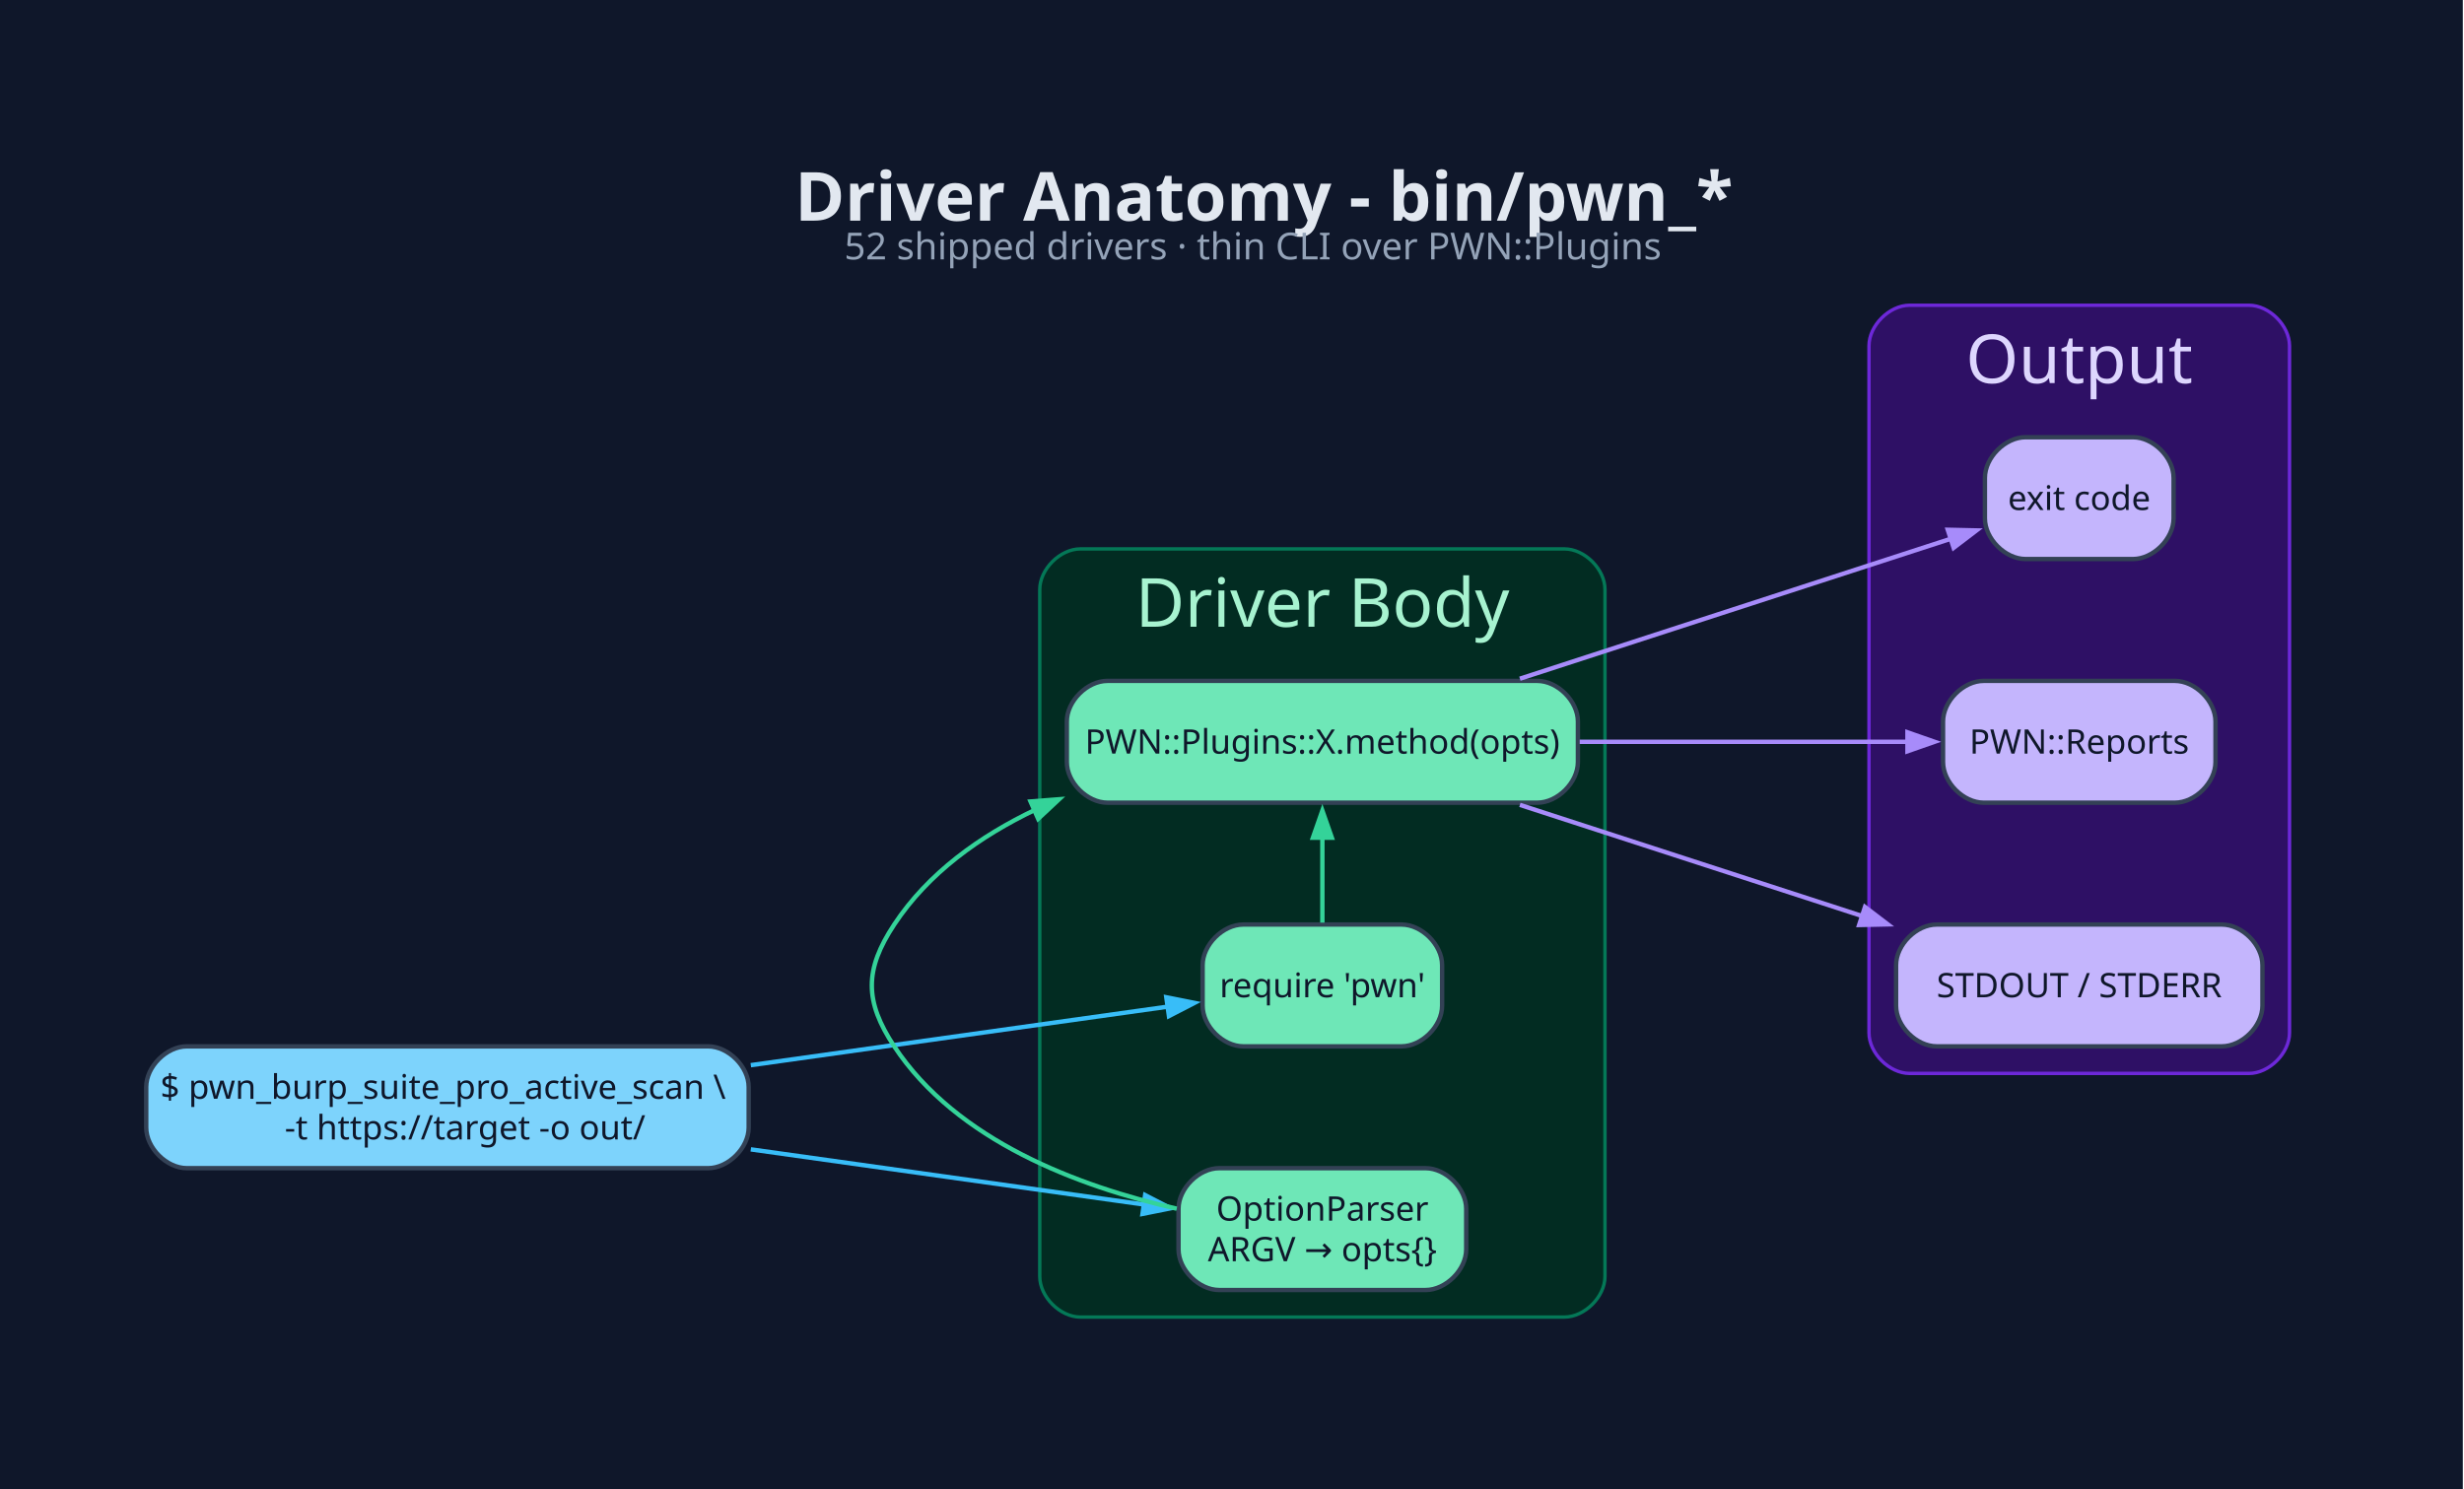
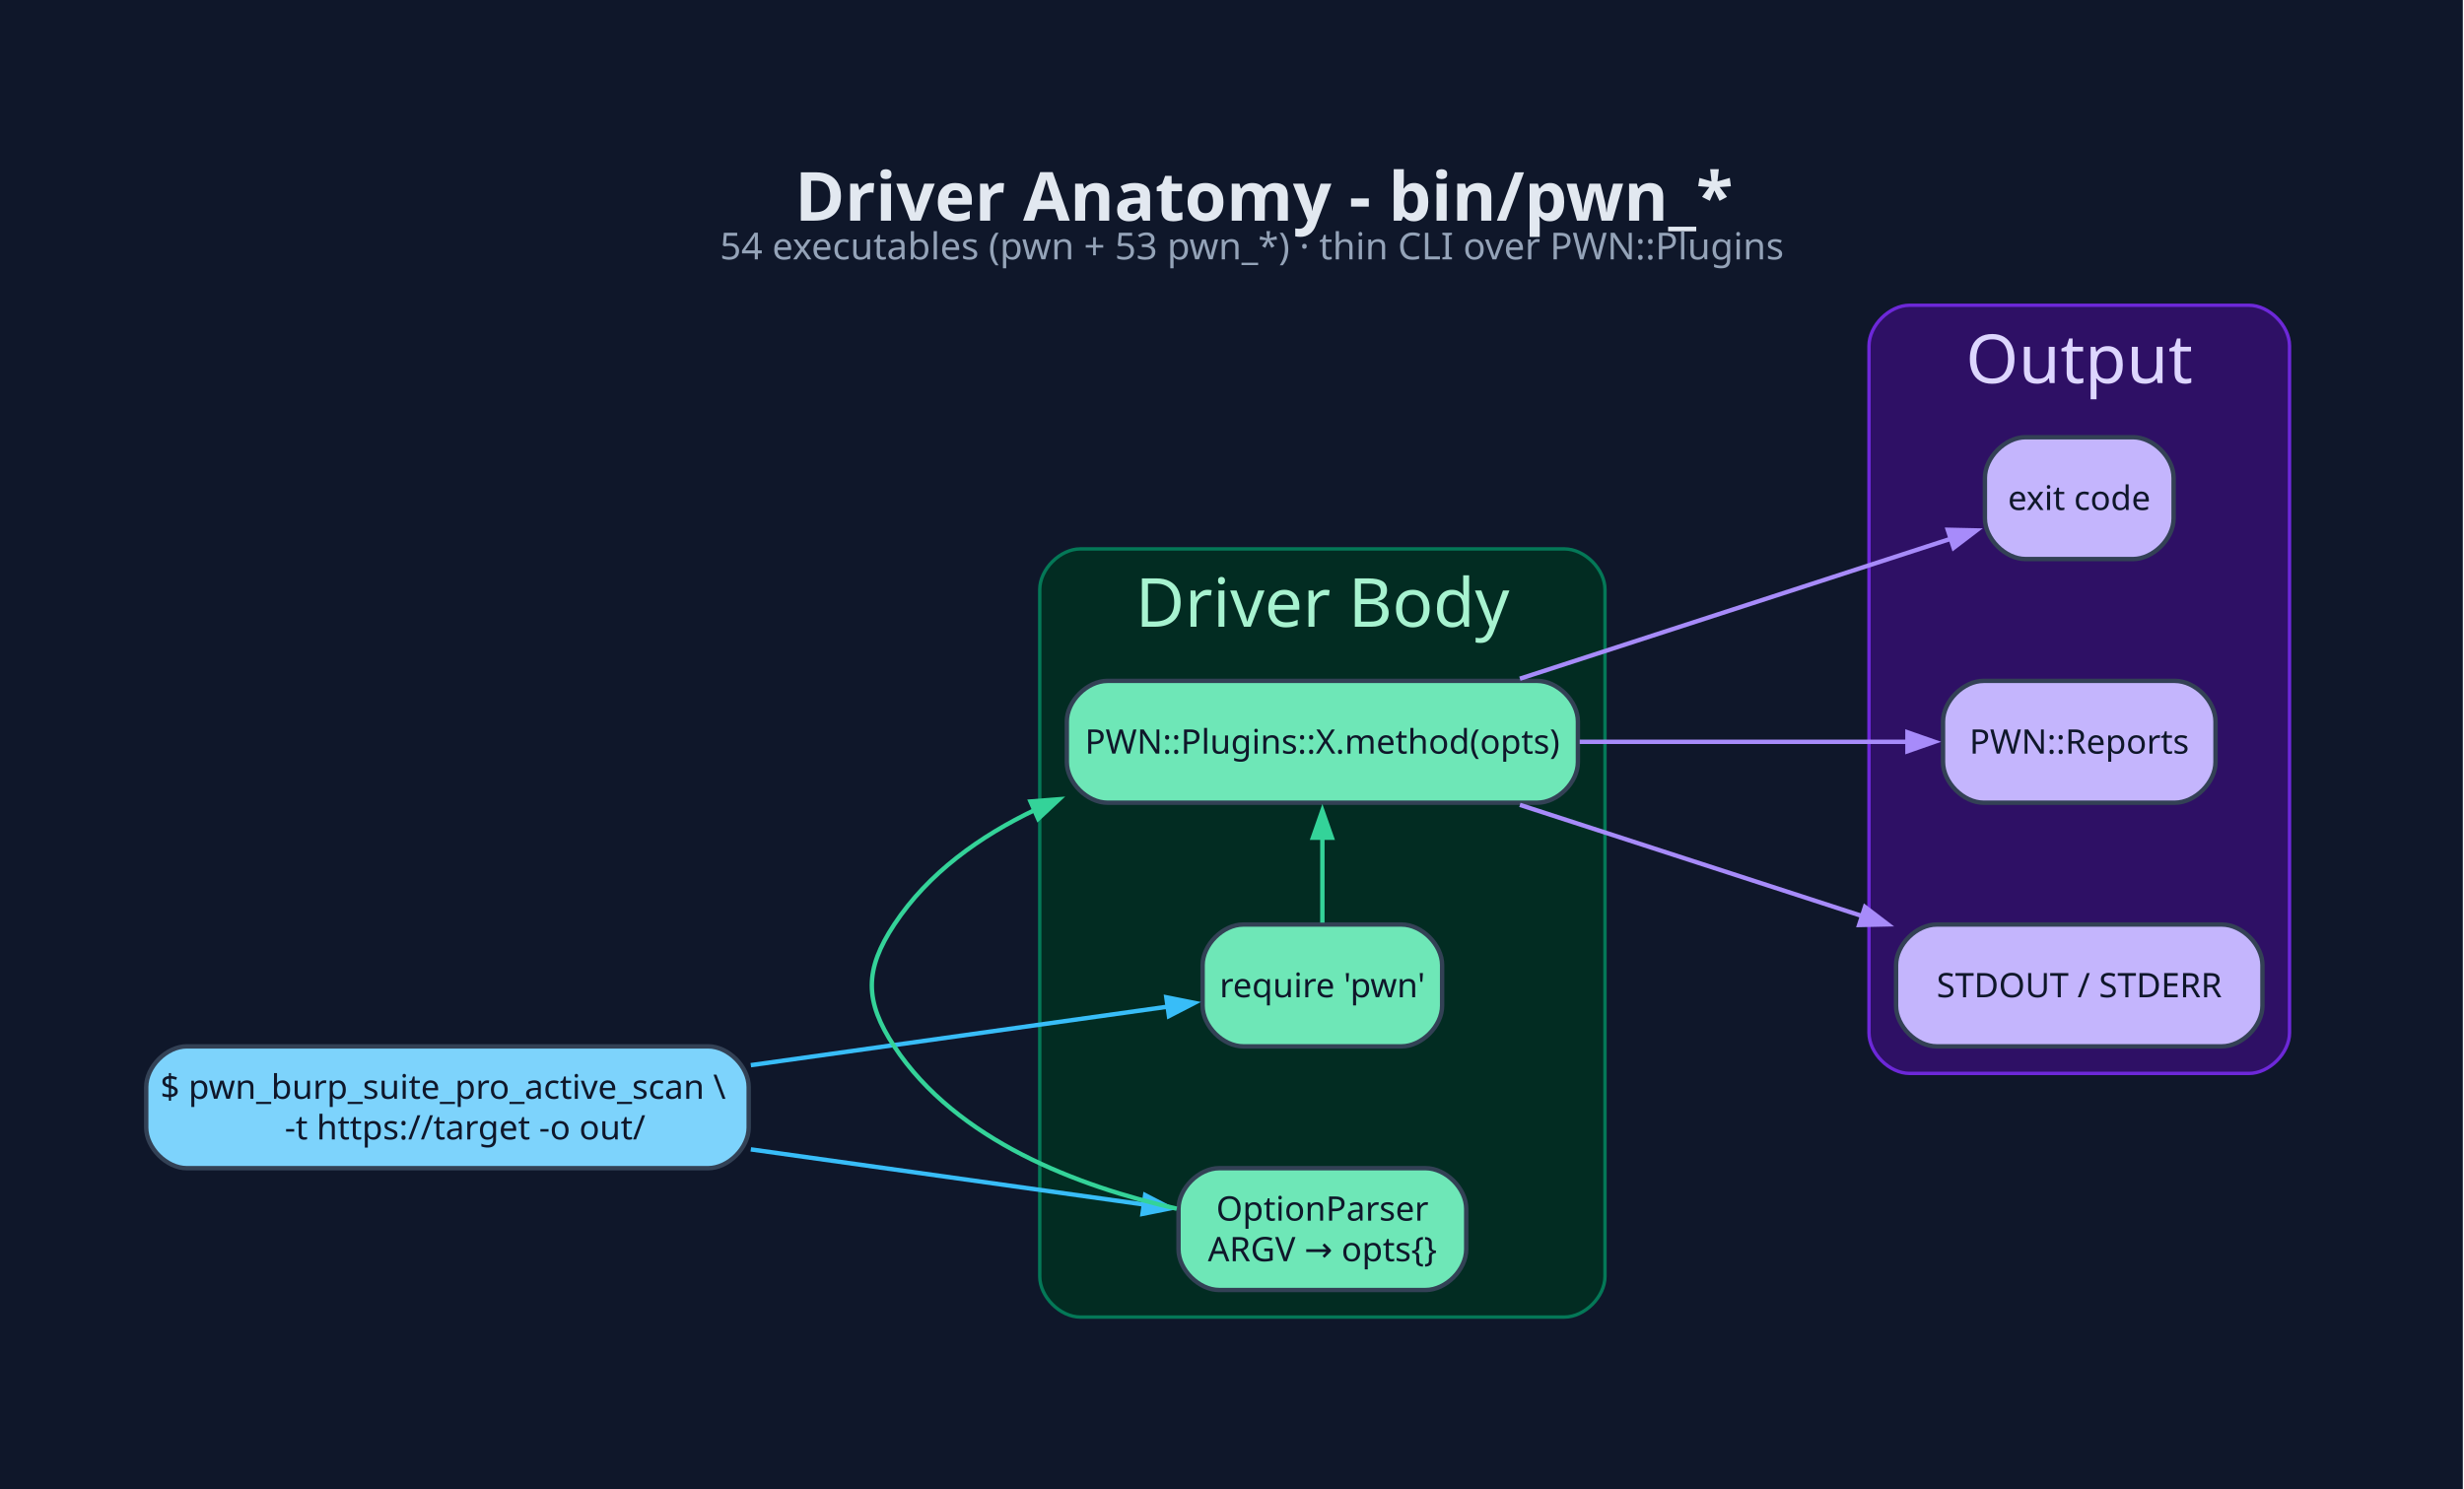
<svg xmlns="http://www.w3.org/2000/svg" width="728pt" height="440pt" viewBox="0.00 0.00 728.00 440.00">
  <g id="graph0" class="graph" transform="scale(1 1) rotate(0) translate(43.2 397.2)">
    <polygon fill="#0f172a" stroke="none" points="-43.2,43.2 -43.2,-397.2 684.45,-397.2 684.45,43.2 -43.2,43.2" />
    <text xml:space="preserve" text-anchor="start" x="191.62" y="-332" font-family="sans-Serif" font-weight="bold" font-size="20.00" fill="#e2e8f0">Driver Anatomy - bin/pwn_*</text>
-     <text xml:space="preserve" text-anchor="start" x="206.25" y="-320.55" font-family="sans-Serif" font-size="11.00" fill="#94a3b8">52 shipped drivers · thin CLI over PWN::Plugins</text>
+     <text xml:space="preserve" text-anchor="start" x="169.5" y="-320.55" font-family="sans-Serif" font-size="11.00" fill="#94a3b8">54 executables (pwn + 53 pwn_*) · thin CLI over PWN::Plugins</text>
    <g id="clust1" class="cluster">
      <path fill="#022c22" stroke="#047857" d="M276,-8C276,-8 419,-8 419,-8 425,-8 431,-14 431,-20 431,-20 431,-223 431,-223 431,-229 425,-235 419,-235 419,-235 276,-235 276,-235 270,-235 264,-229 264,-223 264,-223 264,-20 264,-20 264,-14 270,-8 276,-8" />
      <text xml:space="preserve" text-anchor="middle" x="347.5" y="-212" font-family="sans-Serif" font-size="20.00" fill="#a7f3d0">Driver Body</text>
    </g>
    <g id="clust3" class="cluster">
      <path fill="#2e1065" stroke="#6d28d9" d="M521,-80C521,-80 621.25,-80 621.25,-80 627.25,-80 633.25,-86 633.25,-92 633.25,-92 633.25,-295 633.25,-295 633.25,-301 627.25,-307 621.25,-307 621.25,-307 521,-307 521,-307 515,-307 509,-301 509,-295 509,-295 509,-92 509,-92 509,-86 515,-80 521,-80" />
      <text xml:space="preserve" text-anchor="middle" x="571.12" y="-284" font-family="sans-Serif" font-size="20.00" fill="#ddd6fe">Output</text>
    </g>
    <g id="node1" class="node">
      <path fill="#7dd3fc" stroke="#334155" stroke-width="1.3" d="M166,-88C166,-88 12,-88 12,-88 6,-88 0,-82 0,-76 0,-76 0,-64 0,-64 0,-58 6,-52 12,-52 12,-52 166,-52 166,-52 172,-52 178,-58 178,-64 178,-64 178,-76 178,-76 178,-82 172,-88 166,-88" />
      <text xml:space="preserve" text-anchor="middle" x="89" y="-72.5" font-family="sans-Serif" font-size="10.00" fill="#0f172a">$ pwn_burp_suite_pro_active_scan \ </text>
      <text xml:space="preserve" text-anchor="middle" x="89" y="-60.5" font-family="sans-Serif" font-size="10.00" fill="#0f172a">    -t https://target -o out/</text>
    </g>
    <g id="node2" class="node">
      <path fill="#6ee7b7" stroke="#334155" stroke-width="1.3" d="M378,-52C378,-52 317,-52 317,-52 311,-52 305,-46 305,-40 305,-40 305,-28 305,-28 305,-22 311,-16 317,-16 317,-16 378,-16 378,-16 384,-16 390,-22 390,-28 390,-28 390,-40 390,-40 390,-46 384,-52 378,-52" />
      <text xml:space="preserve" text-anchor="middle" x="347.5" y="-36.5" font-family="sans-Serif" font-size="10.00" fill="#0f172a">OptionParser</text>
      <text xml:space="preserve" text-anchor="middle" x="347.5" y="-24.5" font-family="sans-Serif" font-size="10.00" fill="#0f172a">ARGV → opts{}</text>
    </g>
    <g id="edge1" class="edge">
      <path fill="none" stroke="#38bdf8" stroke-width="1.3" d="M178.63,-57.56C217.51,-52.1 261.78,-45.89 295.09,-41.22" />
      <polygon fill="#38bdf8" stroke="#38bdf8" stroke-width="1.3" points="295.14,-44.04 302.67,-40.15 294.36,-38.49 295.14,-44.04" />
    </g>
    <g id="node3" class="node">
      <path fill="#6ee7b7" stroke="#334155" stroke-width="1.3" d="M370.88,-124C370.88,-124 324.12,-124 324.12,-124 318.12,-124 312.12,-118 312.12,-112 312.12,-112 312.12,-100 312.12,-100 312.12,-94 318.12,-88 324.12,-88 324.12,-88 370.88,-88 370.88,-88 376.88,-88 382.88,-94 382.88,-100 382.88,-100 382.88,-112 382.88,-112 382.88,-118 376.88,-124 370.88,-124" />
      <text xml:space="preserve" text-anchor="middle" x="347.5" y="-102.5" font-family="sans-Serif" font-size="10.00" fill="#0f172a">require 'pwn'</text>
    </g>
    <g id="edge2" class="edge">
      <path fill="none" stroke="#38bdf8" stroke-width="1.3" d="M178.63,-82.44C220.28,-88.28 268.11,-95 302.03,-99.76" />
      <polygon fill="#38bdf8" stroke="#38bdf8" stroke-width="1.3" points="301.39,-102.5 309.7,-100.84 302.17,-96.95 301.39,-102.5" />
    </g>
    <g id="node4" class="node">
      <path fill="#6ee7b7" stroke="#334155" stroke-width="1.3" d="M411,-196C411,-196 284,-196 284,-196 278,-196 272,-190 272,-184 272,-184 272,-172 272,-172 272,-166 278,-160 284,-160 284,-160 411,-160 411,-160 417,-160 423,-166 423,-172 423,-172 423,-184 423,-184 423,-190 417,-196 411,-196" />
      <text xml:space="preserve" text-anchor="middle" x="347.5" y="-174.5" font-family="sans-Serif" font-size="10.00" fill="#0f172a">PWN::Plugins::X.method(opts)</text>
    </g>
    <g id="edge3" class="edge">
      <path fill="none" stroke="#34d399" stroke-width="1.3" d="M304.47,-40.03C275.53,-46.57 239.42,-60.1 221,-88 212.18,-101.35 212.18,-110.65 221,-124 231.03,-139.19 246.3,-150.12 262.8,-157.98" />
      <polygon fill="#34d399" stroke="#34d399" stroke-width="1.3" points="261.27,-160.36 269.72,-161.02 263.53,-155.24 261.27,-160.36" />
    </g>
    <g id="edge4" class="edge">
      <path fill="none" stroke="#34d399" stroke-width="1.3" d="M347.5,-124.56C347.5,-132.96 347.5,-141.37 347.5,-149.77" />
      <polygon fill="#34d399" stroke="#34d399" stroke-width="1.3" points="344.7,-149.66 347.5,-157.66 350.3,-149.66 344.7,-149.66" />
    </g>
    <g id="node5" class="node">
      <path fill="#c4b5fd" stroke="#334155" stroke-width="1.3" d="M613.25,-124C613.25,-124 529,-124 529,-124 523,-124 517,-118 517,-112 517,-112 517,-100 517,-100 517,-94 523,-88 529,-88 529,-88 613.25,-88 613.25,-88 619.25,-88 625.25,-94 625.25,-100 625.25,-100 625.25,-112 625.25,-112 625.25,-118 619.25,-124 613.25,-124" />
      <text xml:space="preserve" text-anchor="middle" x="571.12" y="-102.5" font-family="sans-Serif" font-size="10.00" fill="#0f172a">STDOUT / STDERR</text>
    </g>
    <g id="edge5" class="edge">
      <path fill="none" stroke="#a78bfa" stroke-width="1.3" d="M405.86,-159.36C436.91,-149.28 475.33,-136.8 507.2,-126.44" />
      <polygon fill="#a78bfa" stroke="#a78bfa" stroke-width="1.3" points="507.82,-129.19 514.56,-124.05 506.09,-123.86 507.82,-129.19" />
    </g>
    <g id="node6" class="node">
      <path fill="#c4b5fd" stroke="#334155" stroke-width="1.3" d="M599.38,-196C599.38,-196 542.88,-196 542.88,-196 536.88,-196 530.88,-190 530.88,-184 530.88,-184 530.88,-172 530.88,-172 530.88,-166 536.88,-160 542.88,-160 542.88,-160 599.38,-160 599.38,-160 605.38,-160 611.38,-166 611.38,-172 611.38,-172 611.38,-184 611.38,-184 611.38,-190 605.38,-196 599.38,-196" />
      <text xml:space="preserve" text-anchor="middle" x="571.12" y="-174.5" font-family="sans-Serif" font-size="10.00" fill="#0f172a">PWN::Reports</text>
    </g>
    <g id="edge6" class="edge">
      <path fill="none" stroke="#a78bfa" stroke-width="1.3" d="M423.53,-178C455.55,-178 492.02,-178 520.58,-178" />
      <polygon fill="#a78bfa" stroke="#a78bfa" stroke-width="1.3" points="520.37,-180.8 528.37,-178 520.37,-175.2 520.37,-180.8" />
    </g>
    <g id="node7" class="node">
      <path fill="#c4b5fd" stroke="#334155" stroke-width="1.3" d="M587,-268C587,-268 555.25,-268 555.25,-268 549.25,-268 543.25,-262 543.25,-256 543.25,-256 543.25,-244 543.25,-244 543.25,-238 549.25,-232 555.25,-232 555.25,-232 587,-232 587,-232 593,-232 599,-238 599,-244 599,-244 599,-256 599,-256 599,-262 593,-268 587,-268" />
      <text xml:space="preserve" text-anchor="middle" x="571.12" y="-246.5" font-family="sans-Serif" font-size="10.00" fill="#0f172a">exit code</text>
    </g>
    <g id="edge7" class="edge">
      <path fill="none" stroke="#a78bfa" stroke-width="1.3" d="M405.86,-196.64C446.07,-209.7 498.63,-226.77 533.34,-238.05" />
      <polygon fill="#a78bfa" stroke="#a78bfa" stroke-width="1.3" points="532.28,-240.65 540.76,-240.46 534.01,-235.32 532.28,-240.65" />
    </g>
  </g>
</svg>
